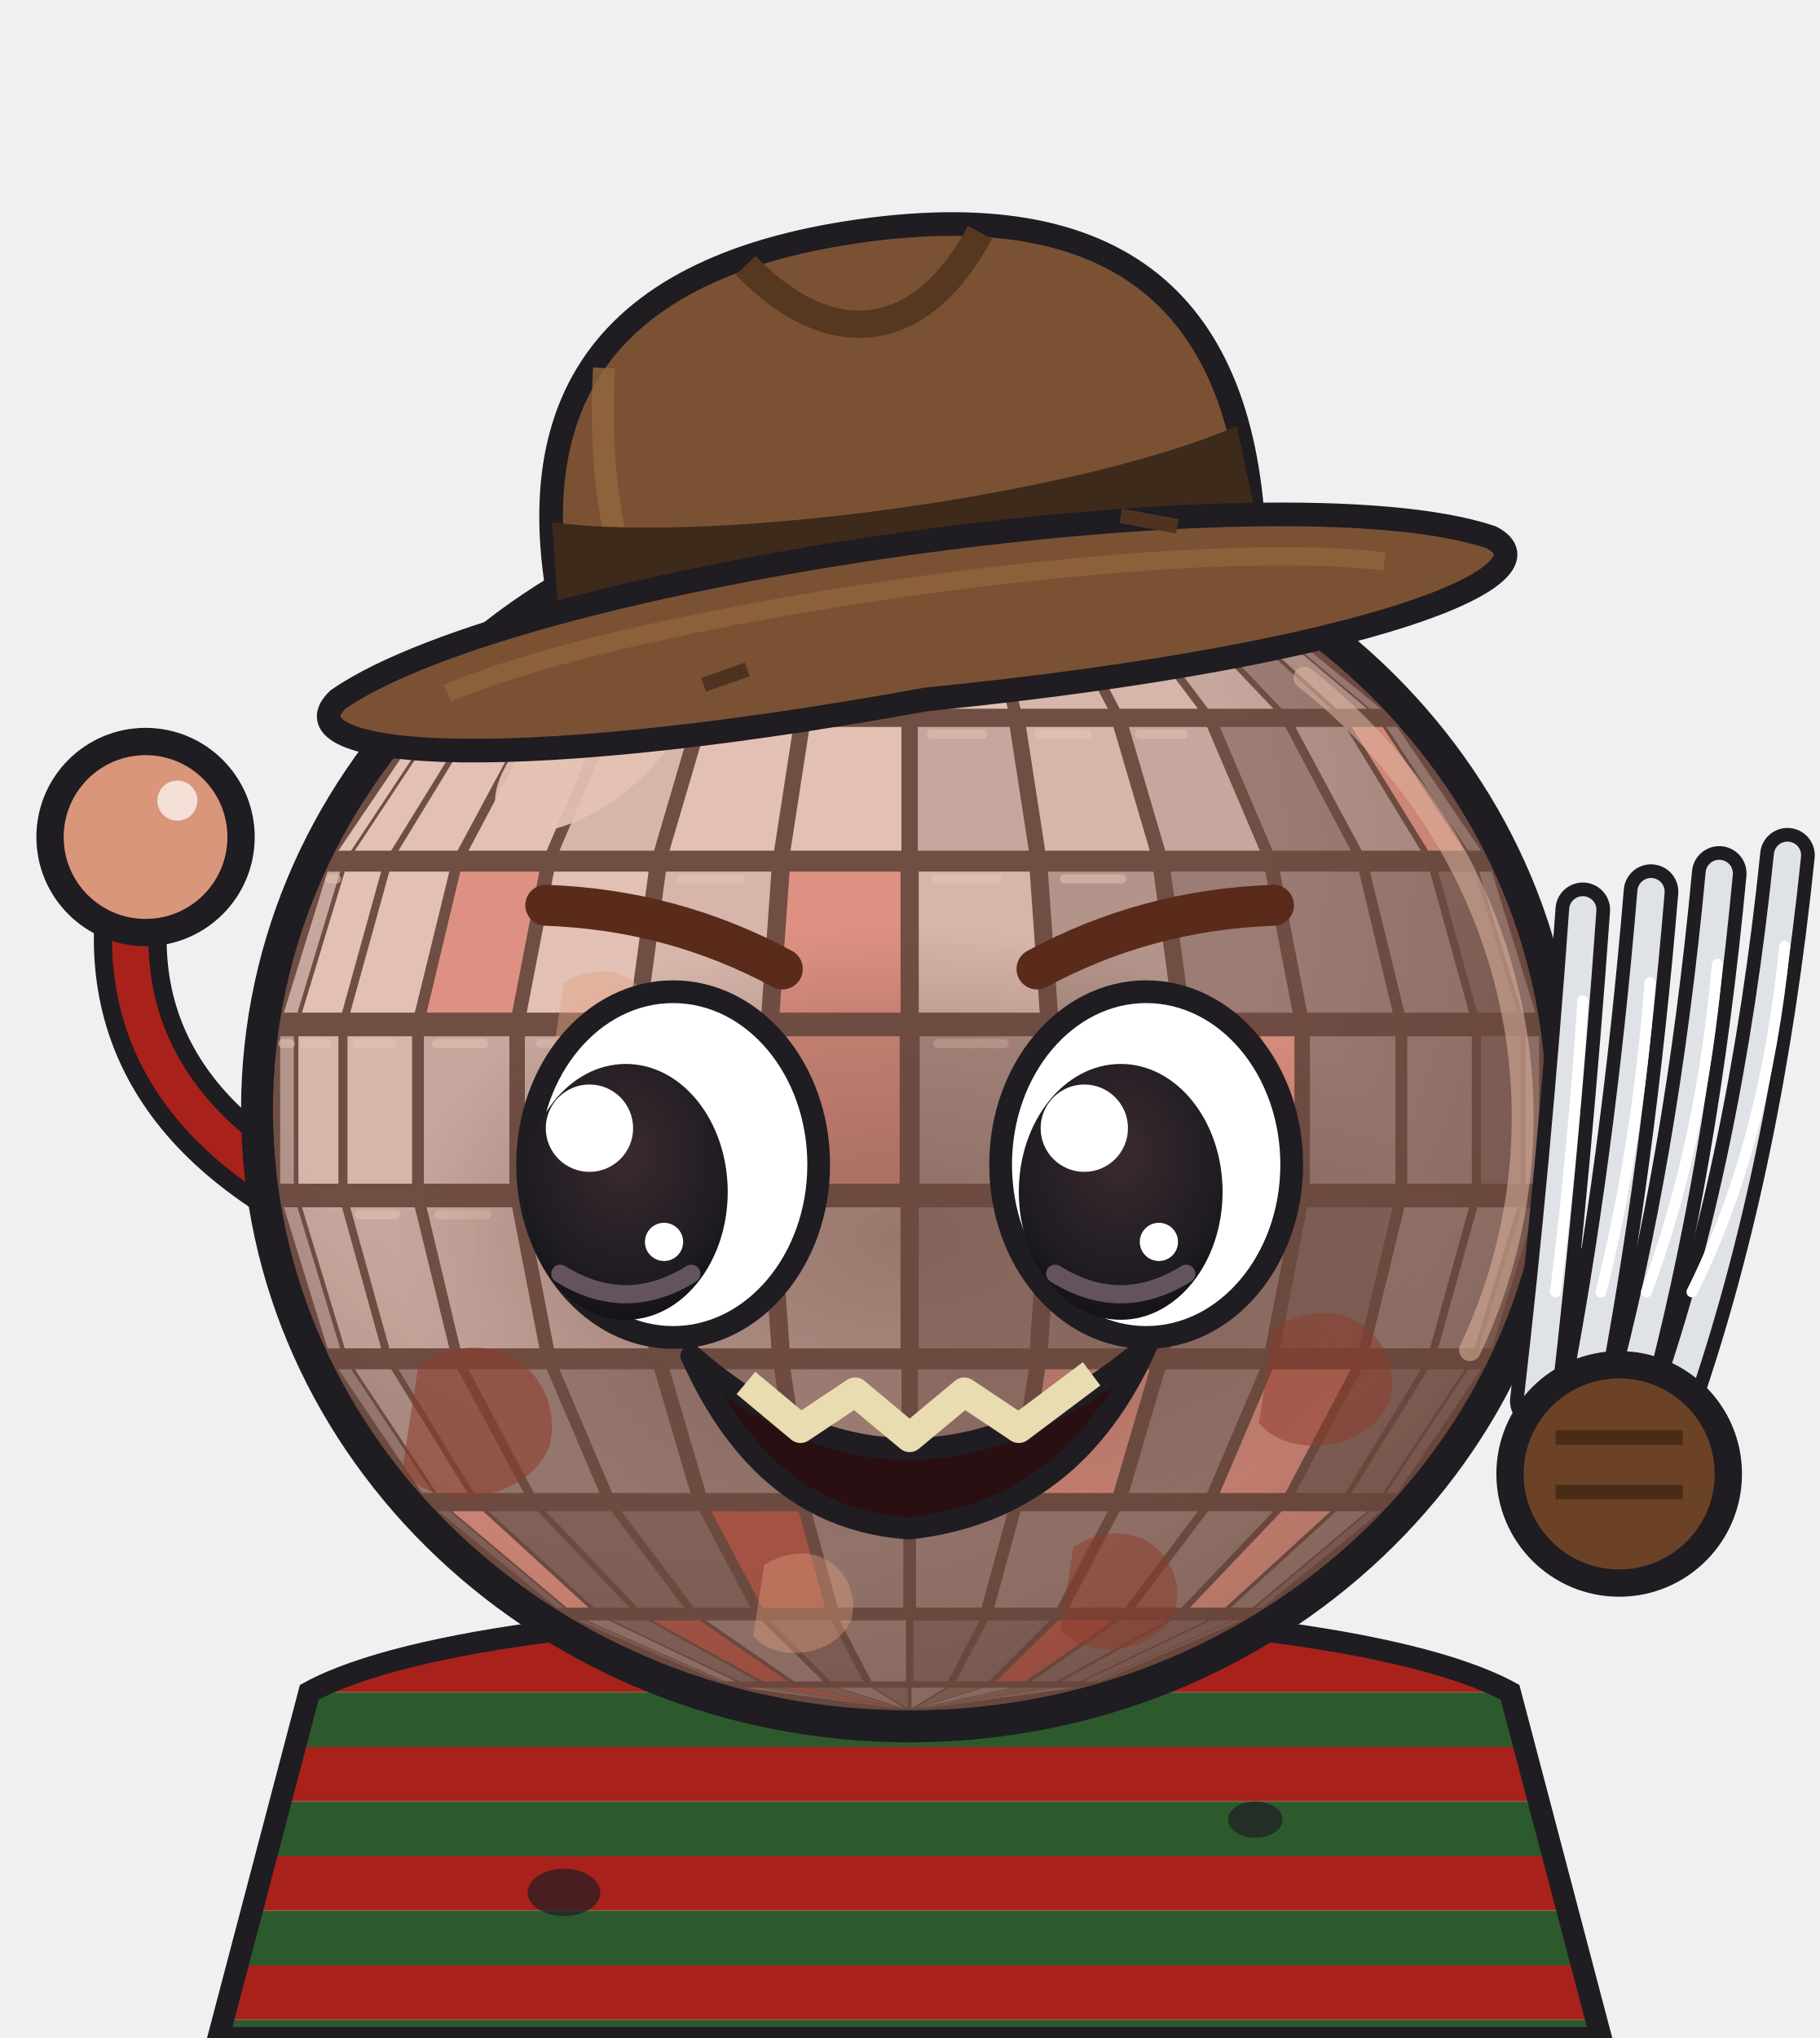
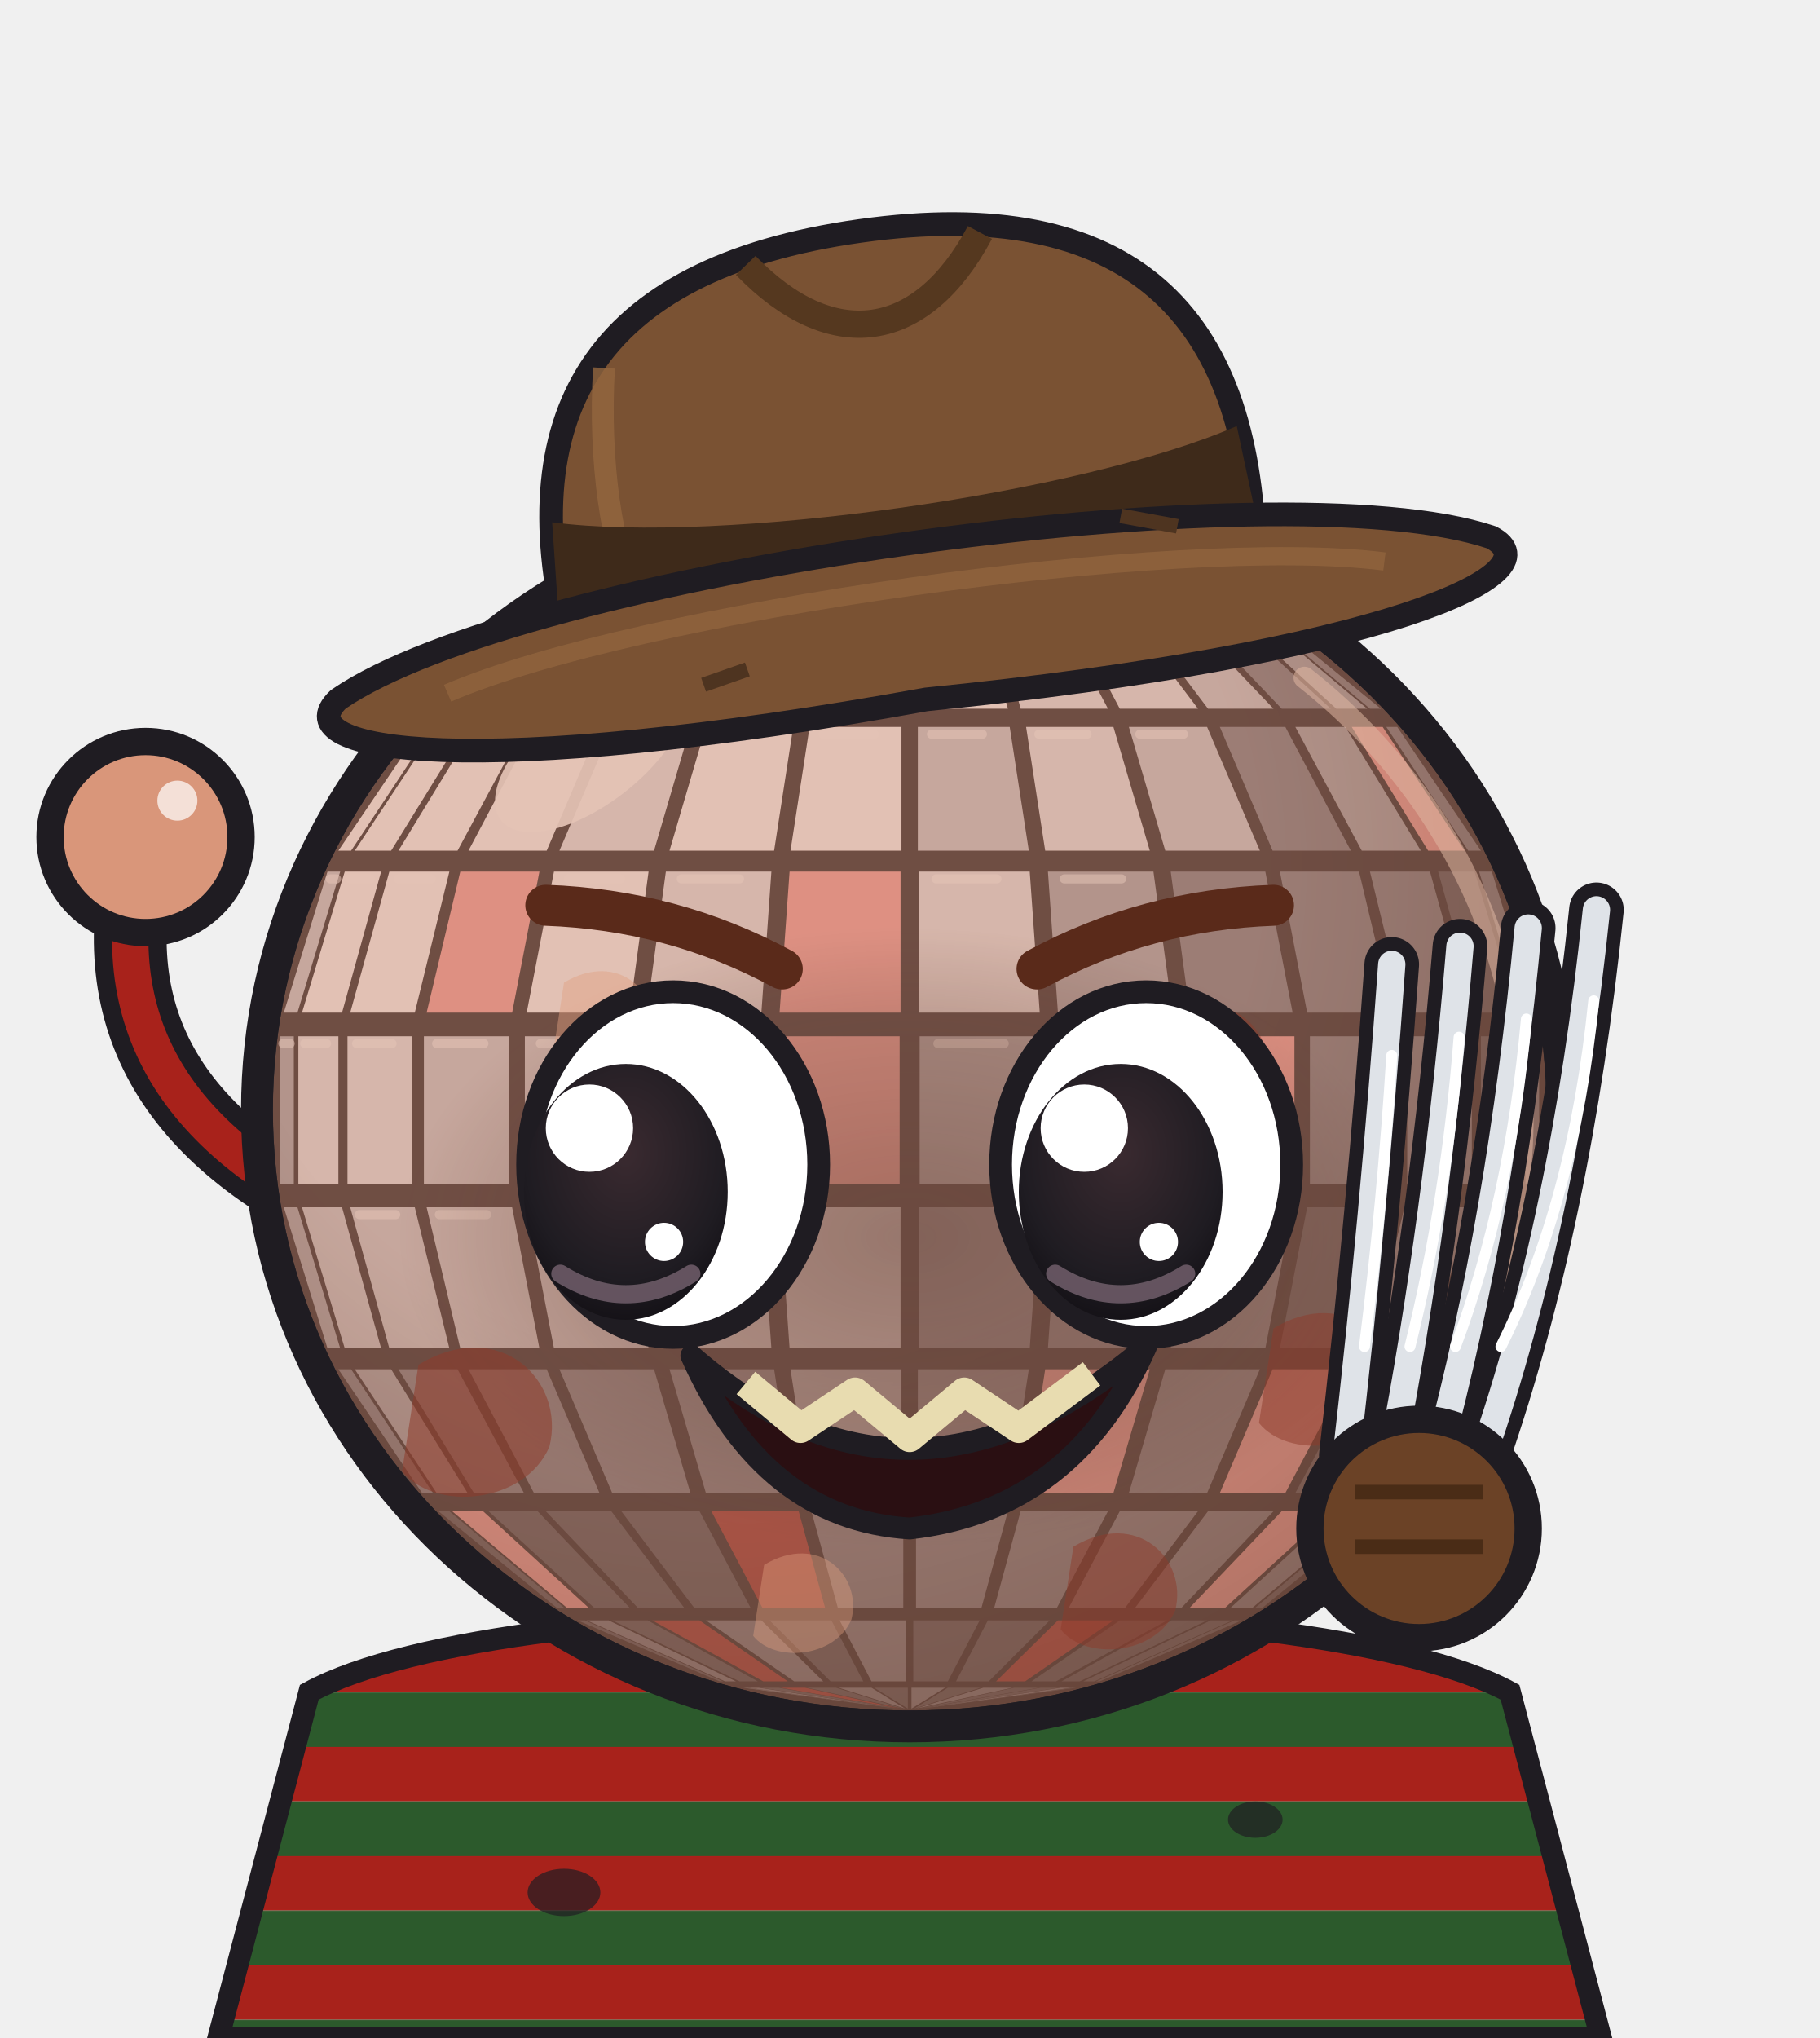
<svg xmlns="http://www.w3.org/2000/svg" viewBox="0 0 200 224" role="img" aria-label="Globinho fantasiado de chapéu marrom, suéter listrado e luva de lâminas">
  <style>*{transform-box:view-box}.espia{transform-origin:100px 190px;animation:ginga 1s ease-in-out infinite alternate}@keyframes ginga{from{transform:rotate(-8deg)}to{transform:rotate(3deg)}}.braco-esq{animation:tchau .34s ease-in-out infinite alternate}@keyframes tchau{from{transform:rotate(-26deg)}to{transform:rotate(30deg)}}.olhos{animation:fecha 2.2s infinite}.palpebra{animation:abre 2.2s infinite}@keyframes fecha{0%,86%,100%{opacity:1}89%,94%{opacity:0}}@keyframes abre{0%,86%,100%{opacity:0}89%,94%{opacity:1}}.laminas .brilho{animation:lamina 1.6s ease-in-out infinite}@keyframes lamina{0%,100%{opacity:.2}50%{opacity:1}}@media (prefers-reduced-motion: reduce){*{animation:none!important}}</style>
  <defs>
    <clipPath id="cH4">
      <ellipse cx="100" cy="122" rx="70" ry="66" />
    </clipPath>
    <radialGradient id="sH4" cx="0.36" cy="0.3" r="0.82">
      <stop offset="0.5" stop-color="#000" stop-opacity="0" />
      <stop offset="1" stop-color="#000" stop-opacity="0.4" />
    </radialGradient>
    <radialGradient id="rH4" cx="0.5" cy="0.5" r="0.5">
      <stop offset="0" stop-color="#1F1C22" stop-opacity="0.5" />
      <stop offset="0.65" stop-color="#1F1C22" stop-opacity="0.26" />
      <stop offset="1" stop-color="#1F1C22" stop-opacity="0" />
    </radialGradient>
    <radialGradient id="iH4" cx="0.5" cy="0.35" r="0.7">
      <stop offset="0" stop-color="#3A2A30" />
      <stop offset="0.7" stop-color="#1F1C22" />
      <stop offset="1" stop-color="#120F14" />
    </radialGradient>
    <linearGradient id="tH4" x1="0" y1="0" x2="1" y2="0">
      <stop offset="0" stop-color="#7C808B" />
      <stop offset="0.35" stop-color="#FCFCFE" />
      <stop offset="1" stop-color="#A5A9B2" />
    </linearGradient>
  </defs>
  <defs>
    <pattern id="swH4" width="10" height="12" patternUnits="userSpaceOnUse">
      <rect y="0.0" width="10" height="6.0" fill="#a8221b" />
      <rect y="6.0" width="10" height="6.0" fill="#2c5a2c" />
    </pattern>
  </defs>
  <g class="espia">
    <path d="M34,186 C56,174 144,174 166,186 L176,224 L24,224Z" fill="url(#swH4)" stroke="#1F1C22" stroke-width="2.4" />
    <ellipse cx="62" cy="208" rx="4" ry="2.6" fill="#1F1C22" opacity=".7" />
    <ellipse cx="138" cy="200" rx="3" ry="2" fill="#1F1C22" opacity=".7" />
    <g class="braco braco-esq" style="transform-origin:38px 134px">
      <path d="M38,134 Q8,120 16,92" fill="none" stroke="#1F1C22" stroke-width="8" stroke-linecap="round" />
      <path d="M38,134 Q8,120 16,92" fill="none" stroke="#a8221b" stroke-width="4" stroke-linecap="round" />
      <circle cx="16" cy="92" r="10.5" fill="#d9967a" stroke="#1F1C22" stroke-width="3" />
      <circle cx="19.5" cy="88" r="2.2" fill="#fff" opacity=".7" />
    </g>
    <g class="braco braco-dir" style="transform-origin:162px 134px">
-       <path d="M162,134 Q184,146 178,162" fill="none" stroke="#1F1C22" stroke-width="8" stroke-linecap="round" />
-       <path d="M162,134 Q184,146 178,162" fill="none" stroke="#a8221b" stroke-width="4" stroke-linecap="round" />
-       <circle cx="178" cy="162" r="10.5" fill="#FFFFFF" stroke="#1F1C22" stroke-width="3" />
-       <circle cx="181.5" cy="158" r="2.2" fill="#fff" opacity=".7" />
+       <path d="M162,134 Q168,150 156,168" fill="none" stroke="#1F1C22" stroke-width="8" stroke-linecap="round" />
+       <path d="M162,134 Q168,150 156,168" fill="none" stroke="#a8221b" stroke-width="4" stroke-linecap="round" />
+       <circle cx="156" cy="168" r="10.5" fill="#FFFFFF" stroke="#1F1C22" stroke-width="3" />
+       <circle cx="159.5" cy="164" r="2.2" fill="#fff" opacity=".7" />
    </g>
    <g class="corpo">
      <ellipse cx="100" cy="122" rx="73.5" ry="69.5" fill="#1F1C22" />
      <g class="facetas" clip-path="url(#cH4)">
        <ellipse cx="100" cy="122" rx="70" ry="66" fill="#2A2930" />
        <path d="M98.6,56.2 L98.6,56.2 L82.1,58.5 L81.7,58.5Z" fill="#C9CCD3" />
        <path d="M98.7,56.2 L98.7,56.2 L83.4,58.5 L82.2,58.5Z" fill="#E6E8ED" />
        <path d="M98.8,56.2 L98.8,56.2 L85.6,58.5 L83.6,58.5Z" fill="#C9CCD3" />
        <path d="M99.0,56.2 L99.0,56.2 L88.5,58.5 L85.8,58.5Z" fill="#E6E8ED" />
        <path d="M99.3,56.2 L99.3,56.2 L91.9,58.5 L88.7,58.5Z" fill="#E6E8ED" />
        <path d="M99.5,56.2 L99.5,56.2 L95.8,58.5 L92.2,58.5Z" fill="#E6E8ED" />
        <path d="M99.8,56.2 L99.8,56.2 L99.8,58.5 L96.1,58.5Z" fill="#E6E8ED" />
        <path d="M100.2,56.2 L100.2,56.2 L103.9,58.5 L100.2,58.5Z" fill="#E6E8ED" />
        <path d="M100.5,56.2 L100.5,56.2 L107.8,58.5 L104.2,58.5Z" fill="#C9CCD3" />
        <path d="M100.7,56.2 L100.7,56.2 L111.3,58.5 L108.1,58.5Z" fill="#E6E8ED" />
        <path d="M101.0,56.2 L101.0,56.2 L114.2,58.5 L111.5,58.5Z" fill="#C9CCD3" />
        <path d="M101.2,56.2 L101.2,56.2 L116.4,58.5 L114.4,58.5Z" fill="#C9CCD3" />
        <path d="M101.3,56.2 L101.3,56.2 L117.8,58.5 L116.6,58.5Z" fill="#C9CCD3" />
        <path d="M101.4,56.2 L101.4,56.2 L118.3,58.5 L117.9,58.5Z" fill="#C9CCD3" />
        <path d="M79.1,59.2 L79.5,59.2 L64.3,65.9 L63.5,65.9Z" fill="#E6E8ED" />
        <path d="M79.7,59.2 L80.9,59.2 L66.9,65.9 L64.5,65.9Z" fill="#E6E8ED" />
        <path d="M81.3,59.2 L83.3,59.2 L71.2,65.9 L67.3,65.9Z" fill="#FCFCFE" />
        <path d="M83.9,59.2 L86.6,59.2 L76.9,65.9 L71.7,65.9Z" fill="#FCFCFE" />
        <path d="M87.3,59.2 L90.5,59.2 L83.7,65.9 L77.6,65.9Z" fill="#FCFCFE" />
        <path d="M91.3,59.2 L94.9,59.2 L91.4,65.9 L84.6,65.9Z" fill="#E6E8ED" />
        <path d="M95.8,59.2 L99.6,59.2 L99.6,65.9 L92.3,65.9Z" fill="#FCFCFE" />
        <path d="M100.4,59.2 L104.2,59.2 L107.7,65.9 L100.4,65.9Z" fill="#E6E8ED" />
        <path d="M105.1,59.2 L108.7,59.2 L115.4,65.9 L108.6,65.9Z" fill="#E6E8ED" />
        <path d="M109.5,59.2 L112.7,59.2 L122.4,65.9 L116.3,65.9Z" fill="#E6E8ED" />
        <path d="M113.4,59.2 L116.1,59.2 L128.3,65.9 L123.1,65.9Z" fill="#C9CCD3" />
        <path d="M116.7,59.2 L118.7,59.2 L132.7,65.9 L128.8,65.9Z" fill="#C9CCD3" />
        <path d="M119.1,59.2 L120.3,59.2 L135.5,65.9 L133.1,65.9Z" fill="#C9CCD3" />
        <path d="M120.5,59.2 L120.9,59.2 L136.5,65.9 L135.7,65.9Z" fill="#7C808B" />
        <path d="M61.2,67.3 L62.0,67.3 L49.4,77.9 L48.2,77.9Z" fill="#E6E8ED" />
        <path d="M62.3,67.3 L64.7,67.3 L53.1,77.9 L49.7,77.9Z" fill="#F4A3A3" />
        <path d="M65.3,67.3 L69.2,67.3 L59.1,77.9 L53.7,77.9Z" fill="#FCFCFE" />
        <path d="M70.1,67.3 L75.2,67.3 L67.2,77.9 L60.0,77.9Z" fill="#E6E8ED" />
        <path d="M76.3,67.3 L82.5,67.3 L76.9,77.9 L68.3,77.9Z" fill="#FCFCFE" />
        <path d="M83.8,67.3 L90.7,67.3 L87.8,77.9 L78.2,77.9Z" fill="#FCFCFE" />
        <path d="M92.1,67.3 L99.3,67.3 L99.3,77.9 L89.2,77.9Z" fill="#E6E8ED" />
        <path d="M100.7,67.3 L107.9,67.3 L110.8,77.9 L100.7,77.9Z" fill="#FCFCFE" />
        <path d="M109.3,67.3 L116.2,67.3 L121.8,77.9 L112.2,77.9Z" fill="#E6E8ED" />
        <path d="M117.5,67.3 L123.7,67.3 L131.7,77.9 L123.1,77.9Z" fill="#E6E8ED" />
        <path d="M124.8,67.3 L129.9,67.3 L140.0,77.9 L132.8,77.9Z" fill="#C9CCD3" />
        <path d="M130.8,67.3 L134.7,67.3 L146.3,77.9 L140.9,77.9Z" fill="#7C808B" />
        <path d="M135.3,67.3 L137.7,67.3 L150.3,77.9 L146.9,77.9Z" fill="#A5A9B2" />
        <path d="M138.0,67.3 L138.8,67.3 L151.8,77.9 L150.6,77.9Z" fill="#7C808B" />
        <path d="M46.4,79.9 L47.6,79.9 L38.6,93.5 L37.2,93.5Z" fill="#FCFCFE" />
        <path d="M48.0,79.9 L51.4,79.9 L43.0,93.5 L39.0,93.5Z" fill="#FCFCFE" />
        <path d="M52.1,79.9 L57.6,79.9 L50.3,93.5 L43.8,93.5Z" fill="#FCFCFE" />
        <path d="M58.7,79.9 L65.9,79.9 L60.1,93.5 L51.5,93.5Z" fill="#FCFCFE" />
        <path d="M67.3,79.9 L75.9,79.9 L71.9,93.5 L61.5,93.5Z" fill="#E6E8ED" />
        <path d="M77.6,79.9 L87.2,79.9 L85.1,93.5 L73.6,93.5Z" fill="#FCFCFE" />
        <path d="M89.0,79.9 L99.1,79.9 L99.1,93.5 L86.9,93.5Z" fill="#FCFCFE" />
        <path d="M100.9,79.9 L111.0,79.9 L113.1,93.5 L100.9,93.5Z" fill="#C9CCD3" />
        <path d="M112.8,79.9 L122.4,79.9 L126.4,93.5 L114.9,93.5Z" fill="#E6E8ED" />
        <path d="M124.1,79.9 L132.7,79.9 L138.5,93.5 L128.1,93.5Z" fill="#C9CCD3" />
        <path d="M134.1,79.9 L141.3,79.9 L148.5,93.5 L139.9,93.5Z" fill="#7C808B" />
        <path d="M142.4,79.9 L147.9,79.9 L156.2,93.5 L149.7,93.5Z" fill="#A5A9B2" />
        <path d="M148.6,79.9 L152.0,79.9 L161.0,93.5 L157.0,93.5Z" fill="#F4A3A3" />
        <path d="M152.4,79.9 L153.6,79.9 L162.8,93.5 L161.4,93.5Z" fill="#7C808B" />
        <path d="M36.0,95.8 L37.4,95.8 L32.7,111.3 L31.2,111.3Z" fill="#C9CCD3" />
        <path d="M37.9,95.8 L41.9,95.8 L37.6,111.3 L33.2,111.3Z" fill="#FCFCFE" />
        <path d="M42.8,95.8 L49.4,95.8 L45.6,111.3 L38.5,111.3Z" fill="#FCFCFE" />
        <path d="M50.6,95.8 L59.3,95.8 L56.3,111.3 L46.9,111.3Z" fill="#F4A3A3" />
        <path d="M60.9,95.8 L71.3,95.8 L69.2,111.3 L57.9,111.3Z" fill="#FCFCFE" />
        <path d="M73.2,95.8 L84.8,95.8 L83.7,111.3 L71.1,111.3Z" fill="#E6E8ED" />
        <path d="M86.8,95.8 L99.0,95.8 L99.0,111.3 L85.7,111.3Z" fill="#F4A3A3" />
        <path d="M101.0,95.8 L113.2,95.8 L114.3,111.3 L101.0,111.3Z" fill="#E6E8ED" />
        <path d="M115.2,95.8 L126.8,95.8 L128.9,111.3 L116.3,111.3Z" fill="#A5A9B2" />
        <path d="M128.7,95.8 L139.1,95.8 L142.1,111.3 L130.8,111.3Z" fill="#7C808B" />
        <path d="M140.7,95.8 L149.4,95.8 L153.1,111.3 L143.7,111.3Z" fill="#7C808B" />
        <path d="M150.6,95.8 L157.2,95.8 L161.5,111.3 L154.4,111.3Z" fill="#7C808B" />
        <path d="M158.1,95.8 L162.1,95.8 L166.8,111.3 L162.4,111.3Z" fill="#555862" />
        <path d="M162.6,95.8 L164.0,95.8 L168.8,111.3 L167.3,111.3Z" fill="#7C808B" />
        <path d="M30.8,113.9 L32.3,113.9 L32.3,130.1 L30.8,130.1Z" fill="#A5A9B2" />
        <path d="M32.8,113.9 L37.2,113.9 L37.2,130.1 L32.8,130.1Z" fill="#E6E8ED" />
        <path d="M38.2,113.9 L45.3,113.9 L45.3,130.1 L38.2,130.1Z" fill="#E6E8ED" />
        <path d="M46.6,113.9 L56.0,113.9 L56.0,130.1 L46.6,130.1Z" fill="#C9CCD3" />
        <path d="M57.7,113.9 L69.0,113.9 L69.0,130.1 L57.7,130.1Z" fill="#C9CCD3" />
        <path d="M71.0,113.9 L83.6,113.9 L83.6,130.1 L71.0,130.1Z" fill="#E6E8ED" />
        <path d="M85.7,113.9 L98.9,113.9 L98.9,130.1 L85.7,130.1Z" fill="#F4A3A3" />
        <path d="M101.1,113.9 L114.3,113.9 L114.3,130.1 L101.1,130.1Z" fill="#A5A9B2" />
        <path d="M116.4,113.9 L129.0,113.9 L129.0,130.1 L116.4,130.1Z" fill="#C9CCD3" />
        <path d="M131.0,113.9 L142.3,113.9 L142.3,130.1 L131.0,130.1Z" fill="#F4A3A3" />
        <path d="M144.0,113.9 L153.4,113.9 L153.4,130.1 L144.0,130.1Z" fill="#7C808B" />
        <path d="M154.7,113.9 L161.8,113.9 L161.8,130.1 L154.7,130.1Z" fill="#7C808B" />
        <path d="M162.8,113.9 L167.2,113.9 L167.2,130.1 L162.8,130.1Z" fill="#555862" />
        <path d="M167.7,113.9 L169.2,113.9 L169.2,130.1 L167.7,130.1Z" fill="#7C808B" />
        <path d="M31.2,132.7 L32.7,132.7 L37.4,148.2 L36.0,148.2Z" fill="#A5A9B2" />
        <path d="M33.2,132.7 L37.6,132.7 L41.9,148.2 L37.9,148.2Z" fill="#C9CCD3" />
        <path d="M38.5,132.7 L45.6,132.7 L49.4,148.2 L42.8,148.2Z" fill="#C9CCD3" />
        <path d="M46.9,132.7 L56.3,132.7 L59.3,148.2 L50.6,148.2Z" fill="#C9CCD3" />
        <path d="M57.9,132.7 L69.2,132.7 L71.3,148.2 L60.9,148.2Z" fill="#C9CCD3" />
        <path d="M71.1,132.7 L83.7,132.7 L84.8,148.2 L73.2,148.2Z" fill="#C9CCD3" />
        <path d="M85.7,132.7 L99.0,132.7 L99.0,148.2 L86.8,148.2Z" fill="#C9CCD3" />
        <path d="M101.0,132.7 L114.3,132.7 L113.2,148.2 L101.0,148.2Z" fill="#7C808B" />
        <path d="M116.3,132.7 L128.9,132.7 L126.8,148.2 L115.2,148.2Z" fill="#7C808B" />
        <path d="M130.8,132.7 L142.1,132.7 L139.1,148.2 L128.7,148.2Z" fill="#7C808B" />
        <path d="M143.7,132.7 L153.1,132.7 L149.4,148.2 L140.7,148.2Z" fill="#555862" />
        <path d="M154.4,132.7 L161.5,132.7 L157.2,148.2 L150.6,148.2Z" fill="#7C808B" />
        <path d="M162.4,132.7 L166.8,132.7 L162.1,148.2 L158.1,148.2Z" fill="#7C808B" />
        <path d="M167.3,132.7 L168.8,132.7 L164.0,148.2 L162.6,148.2Z" fill="#555862" />
        <path d="M37.2,150.5 L38.6,150.5 L47.6,164.1 L46.4,164.1Z" fill="#7C808B" />
        <path d="M39.0,150.5 L43.0,150.5 L51.4,164.1 L48.0,164.1Z" fill="#A5A9B2" />
        <path d="M43.8,150.5 L50.3,150.5 L57.6,164.1 L52.1,164.1Z" fill="#7C808B" />
        <path d="M51.5,150.5 L60.1,150.5 L65.9,164.1 L58.7,164.1Z" fill="#7C808B" />
        <path d="M61.5,150.5 L71.9,150.5 L75.9,164.1 L67.3,164.1Z" fill="#7C808B" />
        <path d="M73.6,150.5 L85.1,150.5 L87.2,164.1 L77.6,164.1Z" fill="#7C808B" />
        <path d="M86.9,150.5 L99.1,150.5 L99.1,164.1 L89.0,164.1Z" fill="#A5A9B2" />
        <path d="M100.9,150.5 L113.1,150.5 L111.0,164.1 L100.9,164.1Z" fill="#7C808B" />
        <path d="M114.9,150.5 L126.4,150.5 L122.4,164.1 L112.8,164.1Z" fill="#F4A3A3" />
        <path d="M128.1,150.5 L138.5,150.5 L132.7,164.1 L124.1,164.1Z" fill="#7C808B" />
        <path d="M139.9,150.5 L148.5,150.5 L141.3,164.1 L134.1,164.1Z" fill="#F4A3A3" />
        <path d="M149.7,150.5 L156.2,150.5 L147.9,164.1 L142.4,164.1Z" fill="#555862" />
        <path d="M157.0,150.5 L161.0,150.5 L152.0,164.1 L148.6,164.1Z" fill="#555862" />
        <path d="M161.4,150.5 L162.8,150.5 L153.6,164.1 L152.4,164.1Z" fill="#555862" />
        <path d="M48.2,166.1 L49.4,166.1 L62.0,176.7 L61.2,176.7Z" fill="#555862" />
        <path d="M49.7,166.1 L53.1,166.1 L64.7,176.7 L62.3,176.7Z" fill="#F4A3A3" />
        <path d="M53.7,166.1 L59.1,166.1 L69.2,176.7 L65.3,176.7Z" fill="#555862" />
        <path d="M60.0,166.1 L67.2,166.1 L75.2,176.7 L70.1,176.7Z" fill="#555862" />
        <path d="M68.3,166.1 L76.9,166.1 L82.5,176.7 L76.3,176.7Z" fill="#555862" />
        <path d="M78.2,166.1 L87.8,166.1 L90.7,176.7 L83.8,176.7Z" fill="#A33A3A" />
        <path d="M89.2,166.1 L99.3,166.1 L99.3,176.7 L92.1,176.7Z" fill="#7C808B" />
        <path d="M100.7,166.1 L110.8,166.1 L107.9,176.7 L100.7,176.7Z" fill="#7C808B" />
        <path d="M112.2,166.1 L121.8,166.1 L116.2,176.7 L109.3,176.7Z" fill="#7C808B" />
        <path d="M123.1,166.1 L131.7,166.1 L123.7,176.7 L117.5,176.7Z" fill="#7C808B" />
        <path d="M132.8,166.1 L140.0,166.1 L129.9,176.7 L124.8,176.7Z" fill="#7C808B" />
        <path d="M140.9,166.1 L146.3,166.1 L134.7,176.7 L130.8,176.7Z" fill="#F4A3A3" />
        <path d="M146.9,166.1 L150.3,166.1 L137.7,176.7 L135.3,176.7Z" fill="#7C808B" />
        <path d="M150.6,166.1 L151.8,166.1 L138.8,176.7 L138.0,176.7Z" fill="#555862" />
        <path d="M63.5,178.1 L64.3,178.1 L79.5,184.8 L79.1,184.8Z" fill="#555862" />
        <path d="M64.5,178.1 L66.9,178.1 L80.9,184.8 L79.7,184.8Z" fill="#7C808B" />
        <path d="M67.3,178.1 L71.2,178.1 L83.3,184.8 L81.3,184.8Z" fill="#555862" />
        <path d="M71.7,178.1 L76.9,178.1 L86.6,184.8 L83.9,184.8Z" fill="#A33A3A" />
        <path d="M77.6,178.1 L83.7,178.1 L90.5,184.8 L87.3,184.8Z" fill="#7C808B" />
        <path d="M84.6,178.1 L91.4,178.1 L94.9,184.8 L91.3,184.8Z" fill="#555862" />
        <path d="M92.3,178.1 L99.6,178.1 L99.6,184.8 L95.8,184.8Z" fill="#7C808B" />
        <path d="M100.4,178.1 L107.7,178.1 L104.2,184.8 L100.4,184.8Z" fill="#555862" />
        <path d="M108.6,178.1 L115.4,178.1 L108.7,184.8 L105.1,184.8Z" fill="#555862" />
        <path d="M116.3,178.1 L122.4,178.1 L112.7,184.8 L109.5,184.8Z" fill="#A33A3A" />
        <path d="M123.1,178.1 L128.3,178.1 L116.1,184.8 L113.4,184.8Z" fill="#555862" />
        <path d="M128.8,178.1 L132.7,178.1 L118.7,184.8 L116.7,184.8Z" fill="#555862" />
        <path d="M133.1,178.1 L135.5,178.1 L120.3,184.8 L119.1,184.8Z" fill="#555862" />
        <path d="M135.7,178.1 L136.5,178.1 L120.9,184.8 L120.5,184.8Z" fill="#555862" />
        <path d="M81.7,185.5 L82.1,185.5 L98.6,187.8 L98.6,187.8Z" fill="#7C808B" />
        <path d="M82.2,185.5 L83.4,185.5 L98.7,187.8 L98.7,187.8Z" fill="#7C808B" />
        <path d="M83.6,185.5 L85.6,185.5 L98.8,187.8 L98.8,187.8Z" fill="#555862" />
        <path d="M85.8,185.5 L88.5,185.5 L99.0,187.8 L99.0,187.8Z" fill="#A33A3A" />
        <path d="M88.7,185.5 L91.9,185.5 L99.3,187.8 L99.3,187.8Z" fill="#555862" />
        <path d="M92.2,185.5 L95.8,185.5 L99.5,187.8 L99.5,187.8Z" fill="#7C808B" />
        <path d="M96.1,185.5 L99.8,185.5 L99.8,187.8 L99.8,187.8Z" fill="#555862" />
        <path d="M100.2,185.5 L103.9,185.5 L100.2,187.8 L100.2,187.8Z" fill="#7C808B" />
        <path d="M104.2,185.5 L107.8,185.5 L100.5,187.8 L100.5,187.8Z" fill="#555862" />
        <path d="M108.1,185.5 L111.3,185.5 L100.7,187.8 L100.7,187.8Z" fill="#7C808B" />
        <path d="M111.5,185.5 L114.2,185.5 L101.0,187.8 L101.0,187.8Z" fill="#555862" />
        <path d="M114.4,185.5 L116.4,185.5 L101.2,187.8 L101.2,187.8Z" fill="#555862" />
        <path d="M116.6,185.5 L117.8,185.5 L101.3,187.8 L101.3,187.8Z" fill="#7C808B" />
        <path d="M117.9,185.5 L118.3,185.5 L101.4,187.8 L101.4,187.8Z" fill="#555862" />
        <path d="M98.6,57.0 L98.6,57.0 M98.7,57.0 L98.7,57.0 M98.8,57.0 L98.8,57.0 M99.0,57.0 L99.0,57.0 M99.3,57.0 L99.3,57.0 M99.5,57.0 L99.5,57.0 M99.8,57.0 L99.8,57.0 M100.2,57.0 L100.2,57.0 M100.5,57.0 L100.5,57.0 M100.7,57.0 L100.7,57.0 M101.0,57.0 L101.0,57.0 M101.2,57.0 L101.2,57.0 M101.3,57.0 L101.3,57.0 M101.4,57.0 L101.4,57.0 M79.1,60.0 L79.4,60.0 M79.9,60.0 L80.6,60.0 M81.6,60.0 L82.7,60.0 M84.3,60.0 L85.8,60.0 M87.8,60.0 L89.5,60.0 M91.9,60.0 L93.8,60.0 M96.3,60.0 L98.4,60.0 M101.0,60.0 L103.1,60.0 M105.6,60.0 L107.6,60.0 M110.0,60.0 L111.7,60.0 M113.8,60.0 L115.3,60.0 M117.0,60.0 L118.1,60.0 M61.3,68.1 L61.8,68.1 M65.9,68.1 L68.0,68.1 M70.9,68.1 L73.7,68.1 M77.3,68.1 L80.7,68.1 M84.8,68.1 L88.6,68.1 M93.1,68.1 L97.1,68.1 M101.8,68.1 L105.8,68.1 M110.4,68.1 L114.1,68.1 M118.4,68.1 L121.8,68.1 M125.5,68.1 L128.4,68.1 M46.6,80.7 L47.2,80.7 M48.5,80.7 L50.3,80.7 M53.0,80.7 L55.9,80.7 M59.8,80.7 L63.7,80.7 M68.6,80.7 L73.4,80.7 M79.0,80.7 L84.3,80.7 M90.5,80.7 L96.1,80.7 M102.4,80.7 L108.0,80.7 M114.2,80.7 L119.5,80.7 M125.3,80.7 L130.1,80.7 M36.3,96.6 L37.0,96.6 M38.5,96.6 L40.7,96.6 M43.8,96.6 L47.4,96.6 M62.5,96.6 L68.2,96.6 M74.9,96.6 L81.3,96.6 M102.9,96.6 L109.6,96.6 M117.0,96.6 L123.3,96.6 M31.1,114.7 L31.9,114.7 M33.5,114.7 L35.9,114.7 M39.2,114.7 L43.1,114.7 M48.0,114.7 L53.2,114.7 M59.4,114.7 L65.6,114.7 M72.9,114.7 L79.8,114.7 M103.1,114.7 L110.4,114.7 M39.5,133.5 L43.5,133.5 M48.3,133.5 L53.5,133.5 M59.6,133.5 L65.8,133.5 M73.0,133.5 L79.9,133.5" fill="none" stroke="#fff" stroke-width="1" stroke-linecap="round" opacity="0.55" />
      </g>
      <ellipse cx="100" cy="122" rx="70" ry="66" fill="url(#sH4)" />
      <path d="M143.4,74.48 A67,63 0 0 1 161.6,148.4" fill="none" stroke="#F6E7DA" stroke-width="2.4" stroke-linecap="round" opacity="0.55" />
      <ellipse class="reflexo" cx="65.0" cy="82.4" rx="12.6" ry="5.94" fill="#fff" opacity="0.92" transform="rotate(-38 65.0 82.4)" />
      <circle cx="81.1" cy="72.5" r="3.2" fill="#fff" opacity="0.9" />
      <g class="cintilas">
        <path class="cintila" d="M75.8,59.4 Q76.3,62.1 79.0,62.6 Q76.3,63.1 75.8,65.8 Q75.3,63.1 72.6,62.6 Q75.3,62.1 75.8,59.4Z" fill="#FFFFFF" opacity="0.95" />
        <path class="cintila" d="M79.8,59.4 Q80.3,62.1 83.0,62.6 Q80.3,63.1 79.8,65.8 Q79.3,63.1 76.6,62.6 Q79.3,62.1 79.8,59.4Z" fill="#FFFFFF" opacity="0.95" />
        <path class="cintila" d="M57.4,69.4 Q58.0,72.1 60.6,72.6 Q58.0,73.1 57.4,75.8 Q56.9,73.1 54.2,72.6 Q56.9,72.1 57.4,69.4Z" fill="#FFFFFF" opacity="0.95" />
        <path class="cintila" d="M61.8,69.4 Q62.3,72.1 65.0,72.6 Q62.3,73.1 61.8,75.8 Q61.3,73.1 58.6,72.6 Q61.3,72.1 61.8,69.4Z" fill="#FFFFFF" opacity="0.95" />
      </g>
    </g>
    <ellipse cx="100" cy="136" rx="56.0" ry="34.32" fill="url(#rH4)" />
    <g clip-path="url(#cH4)">
      <ellipse cx="100" cy="122" rx="70" ry="66" fill="#c47a5a" opacity="0.45" />
    </g>
    <g clip-path="url(#cH4)">
      <path d="M46,150 c9,-5.4 16.2,1.8 14.4,9 c-2.7,6.3 -12.6,7.2 -16.2,2.7Z" fill="#8e3a2a" opacity="0.55" />
      <path d="M140,146 c8,-4.8 14.4,1.6 12.8,8 c-2.4,5.6 -11.2,6.4 -14.4,2.4Z" fill="#8e3a2a" opacity="0.5" />
      <path d="M62,108 c6,-3.6 10.8,1.2 9.6,6 c-1.8,4.2 -8.4,4.8 -10.8,1.8Z" fill="#e0a080" opacity="0.45" />
      <path d="M128,112 c7,-4.2 12.6,1.4 11.2,7 c-2.1,4.9 -9.8,5.6 -12.6,2.1Z" fill="#8e3a2a" opacity="0.45" />
      <path d="M84,172 c6,-3.6 10.8,1.2 9.6,6 c-1.8,4.2 -8.4,4.8 -10.8,1.8Z" fill="#e0a080" opacity="0.4" />
      <path d="M118,170 c7,-4.2 12.6,1.4 11.2,7 c-2.1,4.9 -9.8,5.6 -12.6,2.1Z" fill="#8e3a2a" opacity="0.5" />
    </g>
    <g class="olhos olhos-normal">
      <ellipse cx="74" cy="128" rx="16" ry="19" fill="#FFFFFF" stroke="#1F1C22" stroke-width="2.5" />
      <g class="pupila">
        <ellipse cx="68.8" cy="131" rx="11.2" ry="14.06" fill="url(#iH4)" />
        <path d="M61.6,140 Q68.8,144.5 76.0,140" fill="none" stroke="#6B5A66" stroke-width="2" stroke-linecap="round" opacity="0.9" />
        <circle cx="64.8" cy="124" r="4.8" fill="#fff" />
        <circle cx="73.0" cy="136.5" r="2.1" fill="#fff" />
      </g>
      <ellipse cx="126" cy="128" rx="16" ry="19" fill="#FFFFFF" stroke="#1F1C22" stroke-width="2.5" />
      <g class="pupila">
        <ellipse cx="123.2" cy="131" rx="11.2" ry="14.06" fill="url(#iH4)" />
        <path d="M116.0,140 Q123.2,144.5 130.4,140" fill="none" stroke="#6B5A66" stroke-width="2" stroke-linecap="round" opacity="0.9" />
        <circle cx="119.2" cy="124" r="4.8" fill="#fff" />
        <circle cx="127.4" cy="136.5" r="2.1" fill="#fff" />
      </g>
    </g>
    <g class="palpebra" opacity="0">
      <path d="M57,128 Q74,141 91,128" fill="none" stroke="#1F1C22" stroke-width="4.5" stroke-linecap="round" />
      <path d="M109,128 Q126,141 143,128" fill="none" stroke="#1F1C22" stroke-width="4.5" stroke-linecap="round" />
    </g>
    <path d="M60,99.5 Q74,100 86,106.5" fill="none" stroke="#5a2a1a" stroke-width="4.5" stroke-linecap="round" />
    <path d="M140,99.5 Q126,100 114,106.5" fill="none" stroke="#5a2a1a" stroke-width="4.5" stroke-linecap="round" />
    <path d="M76,149 Q100,170 126,148 Q118,166 100,168 Q84,167 76,149Z" fill="#2a0f12" stroke="#1F1C22" stroke-width="2.4" stroke-linejoin="round" />
    <path d="M82,152 L88,157 L94,153 L100,158 L106,153 L112,157 L120,151" fill="none" stroke="#e8dcb0" stroke-width="3.2" stroke-linejoin="round" />
    <g transform="rotate(-8 100 64)">
      <path d="M62,66 C59,40 70,25 100,25 C130,25 141,40 138,66Z" fill="#7a5233" stroke="#1F1C22" stroke-width="2.6" />
      <path d="M87,27 C95,38 105,38 113,27" stroke="#55381f" stroke-width="3" fill="none" />
      <path d="M70,36 C68,46 68,56 70,62" stroke="#94673f" stroke-width="2.4" fill="none" opacity=".8" />
      <path d="M62,52 C80,57 120,57 138,52 L139,66 L61,66Z" fill="#3e2a1a" />
      <path d="M36,68 C58,57 142,57 164,68 C171,73 150,79 100,77 C50,79 29,73 36,68Z" fill="#7a5233" stroke="#1F1C22" stroke-width="2.6" />
      <path d="M48,69 C70,63 130,63 152,69" stroke="#94673f" stroke-width="2" fill="none" opacity=".7" />
      <path d="M124,60 l6,2 M76,72 l5,-1" stroke="#4e3420" stroke-width="1.6" />
    </g>
    <g class="laminas">
-       <path d="M169,154 Q172,128 174.0,100" fill="none" stroke="#1F1C22" stroke-width="6" stroke-linecap="round" />
-       <path d="M169,154 Q172,128 174.0,100" fill="none" stroke="#dfe3e8" stroke-width="3" stroke-linecap="round" />
-       <path class="brilho" d="M171,142 Q173,126 174.0,110" fill="none" stroke="#fff" stroke-width="1.2" stroke-linecap="round" />
-       <path d="M174,154 Q179,128 181.5,98" fill="none" stroke="#1F1C22" stroke-width="6" stroke-linecap="round" />
-       <path d="M174,154 Q179,128 181.5,98" fill="none" stroke="#dfe3e8" stroke-width="3" stroke-linecap="round" />
-       <path class="brilho" d="M176,142 Q180,126 181.4,108" fill="none" stroke="#fff" stroke-width="1.2" stroke-linecap="round" />
-       <path d="M179,154 Q186,128 189.0,96" fill="none" stroke="#1F1C22" stroke-width="6" stroke-linecap="round" />
-       <path d="M179,154 Q186,128 189.0,96" fill="none" stroke="#dfe3e8" stroke-width="3" stroke-linecap="round" />
-       <path class="brilho" d="M181,142 Q187,126 188.8,106" fill="none" stroke="#fff" stroke-width="1.2" stroke-linecap="round" />
-       <path d="M184,154 Q193,128 196.5,94" fill="none" stroke="#1F1C22" stroke-width="6" stroke-linecap="round" />
-       <path d="M184,154 Q193,128 196.5,94" fill="none" stroke="#dfe3e8" stroke-width="3" stroke-linecap="round" />
-       <path class="brilho" d="M186,142 Q194,126 196.2,104" fill="none" stroke="#fff" stroke-width="1.2" stroke-linecap="round" />
-     </g>
-     <circle cx="178" cy="162" r="12" fill="#6b4226" stroke="#1F1C22" stroke-width="3" />
-     <path d="M171,158 l14,0 M171,164 l14,0" stroke="#4a2c16" stroke-width="1.6" />
+       <path d="M148,160 Q151,134 153.0,106" fill="none" stroke="#1F1C22" stroke-width="6" stroke-linecap="round" />
+       <path d="M148,160 Q151,134 153.0,106" fill="none" stroke="#dfe3e8" stroke-width="3" stroke-linecap="round" />
+       <path class="brilho" d="M150,148 Q152,132 153.0,116" fill="none" stroke="#fff" stroke-width="1.2" stroke-linecap="round" />
+       <path d="M153,160 Q158,134 160.5,104" fill="none" stroke="#1F1C22" stroke-width="6" stroke-linecap="round" />
+       <path d="M153,160 Q158,134 160.5,104" fill="none" stroke="#dfe3e8" stroke-width="3" stroke-linecap="round" />
+       <path class="brilho" d="M155,148 Q159,132 160.4,114" fill="none" stroke="#fff" stroke-width="1.2" stroke-linecap="round" />
+       <path d="M158,160 Q165,134 168.0,102" fill="none" stroke="#1F1C22" stroke-width="6" stroke-linecap="round" />
+       <path d="M158,160 Q165,134 168.0,102" fill="none" stroke="#dfe3e8" stroke-width="3" stroke-linecap="round" />
+       <path class="brilho" d="M160,148 Q166,132 167.8,112" fill="none" stroke="#fff" stroke-width="1.2" stroke-linecap="round" />
+       <path d="M163,160 Q172,134 175.5,100" fill="none" stroke="#1F1C22" stroke-width="6" stroke-linecap="round" />
+       <path d="M163,160 Q172,134 175.5,100" fill="none" stroke="#dfe3e8" stroke-width="3" stroke-linecap="round" />
+       <path class="brilho" d="M165,148 Q173,132 175.2,110" fill="none" stroke="#fff" stroke-width="1.2" stroke-linecap="round" />
+     </g>
+     <circle cx="156" cy="168" r="12" fill="#6b4226" stroke="#1F1C22" stroke-width="3" />
+     <path d="M149,164 l14,0 M149,170 l14,0" stroke="#4a2c16" stroke-width="1.6" />
  </g>
</svg>
